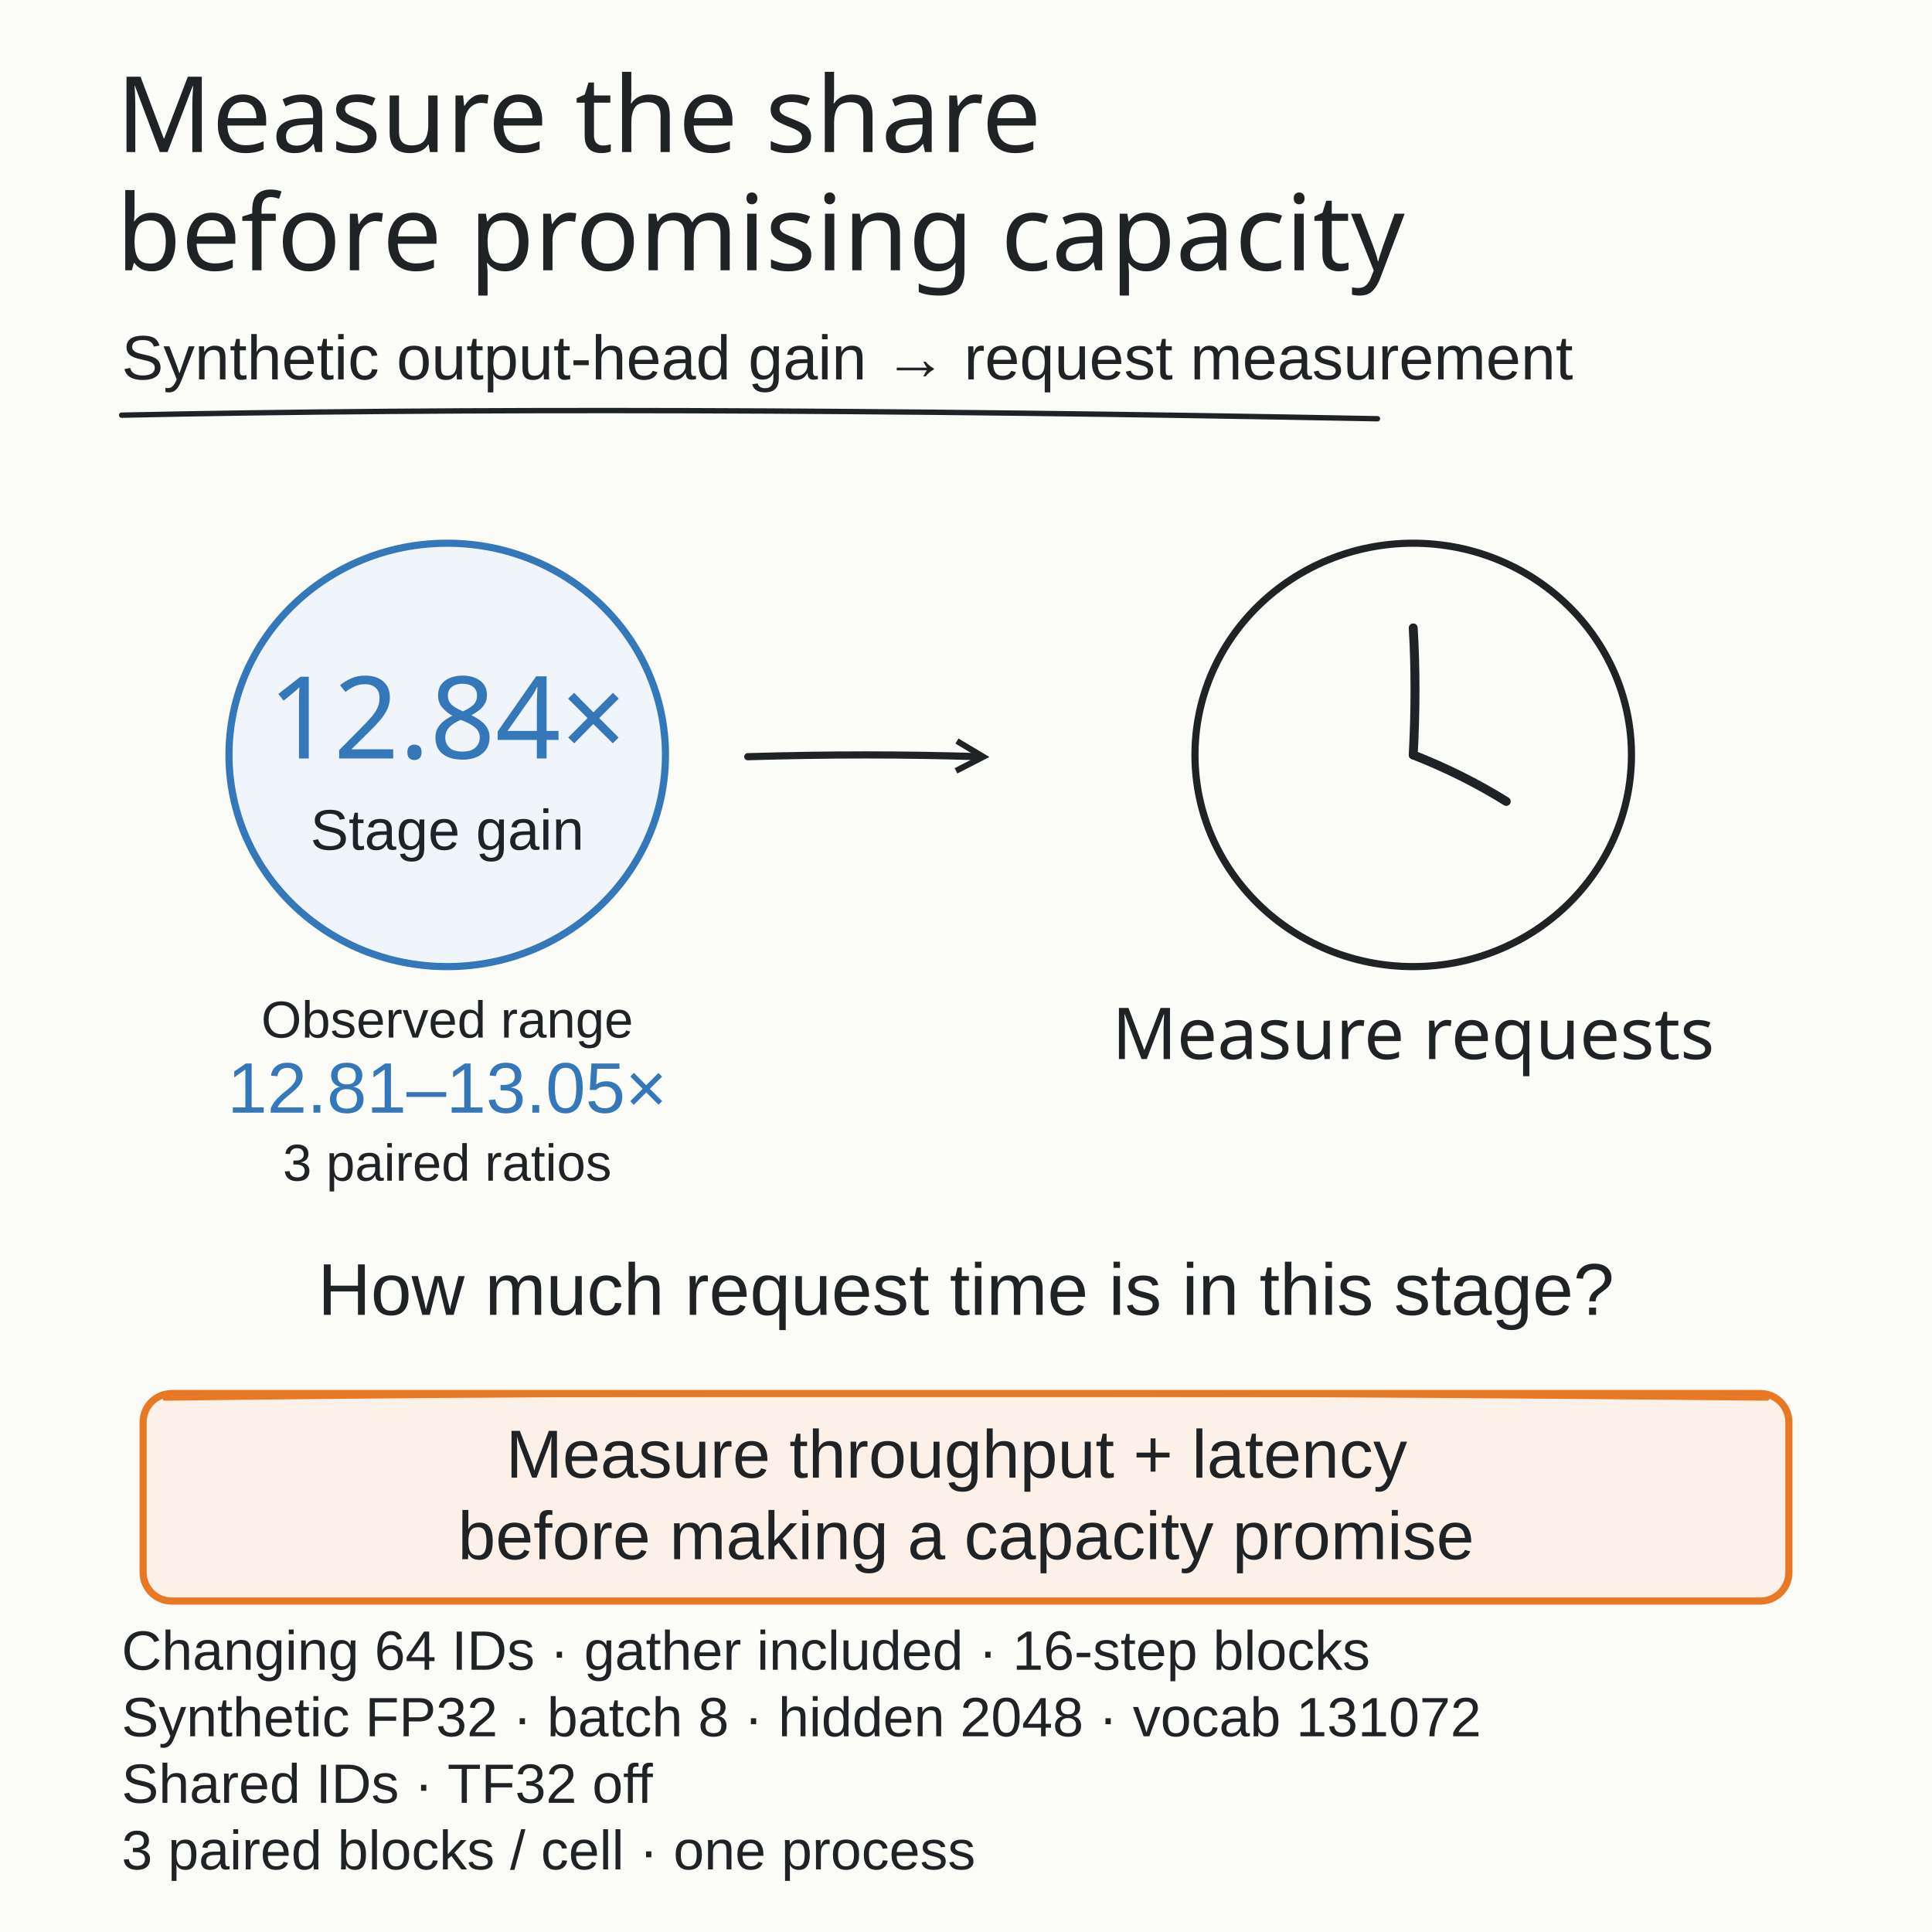
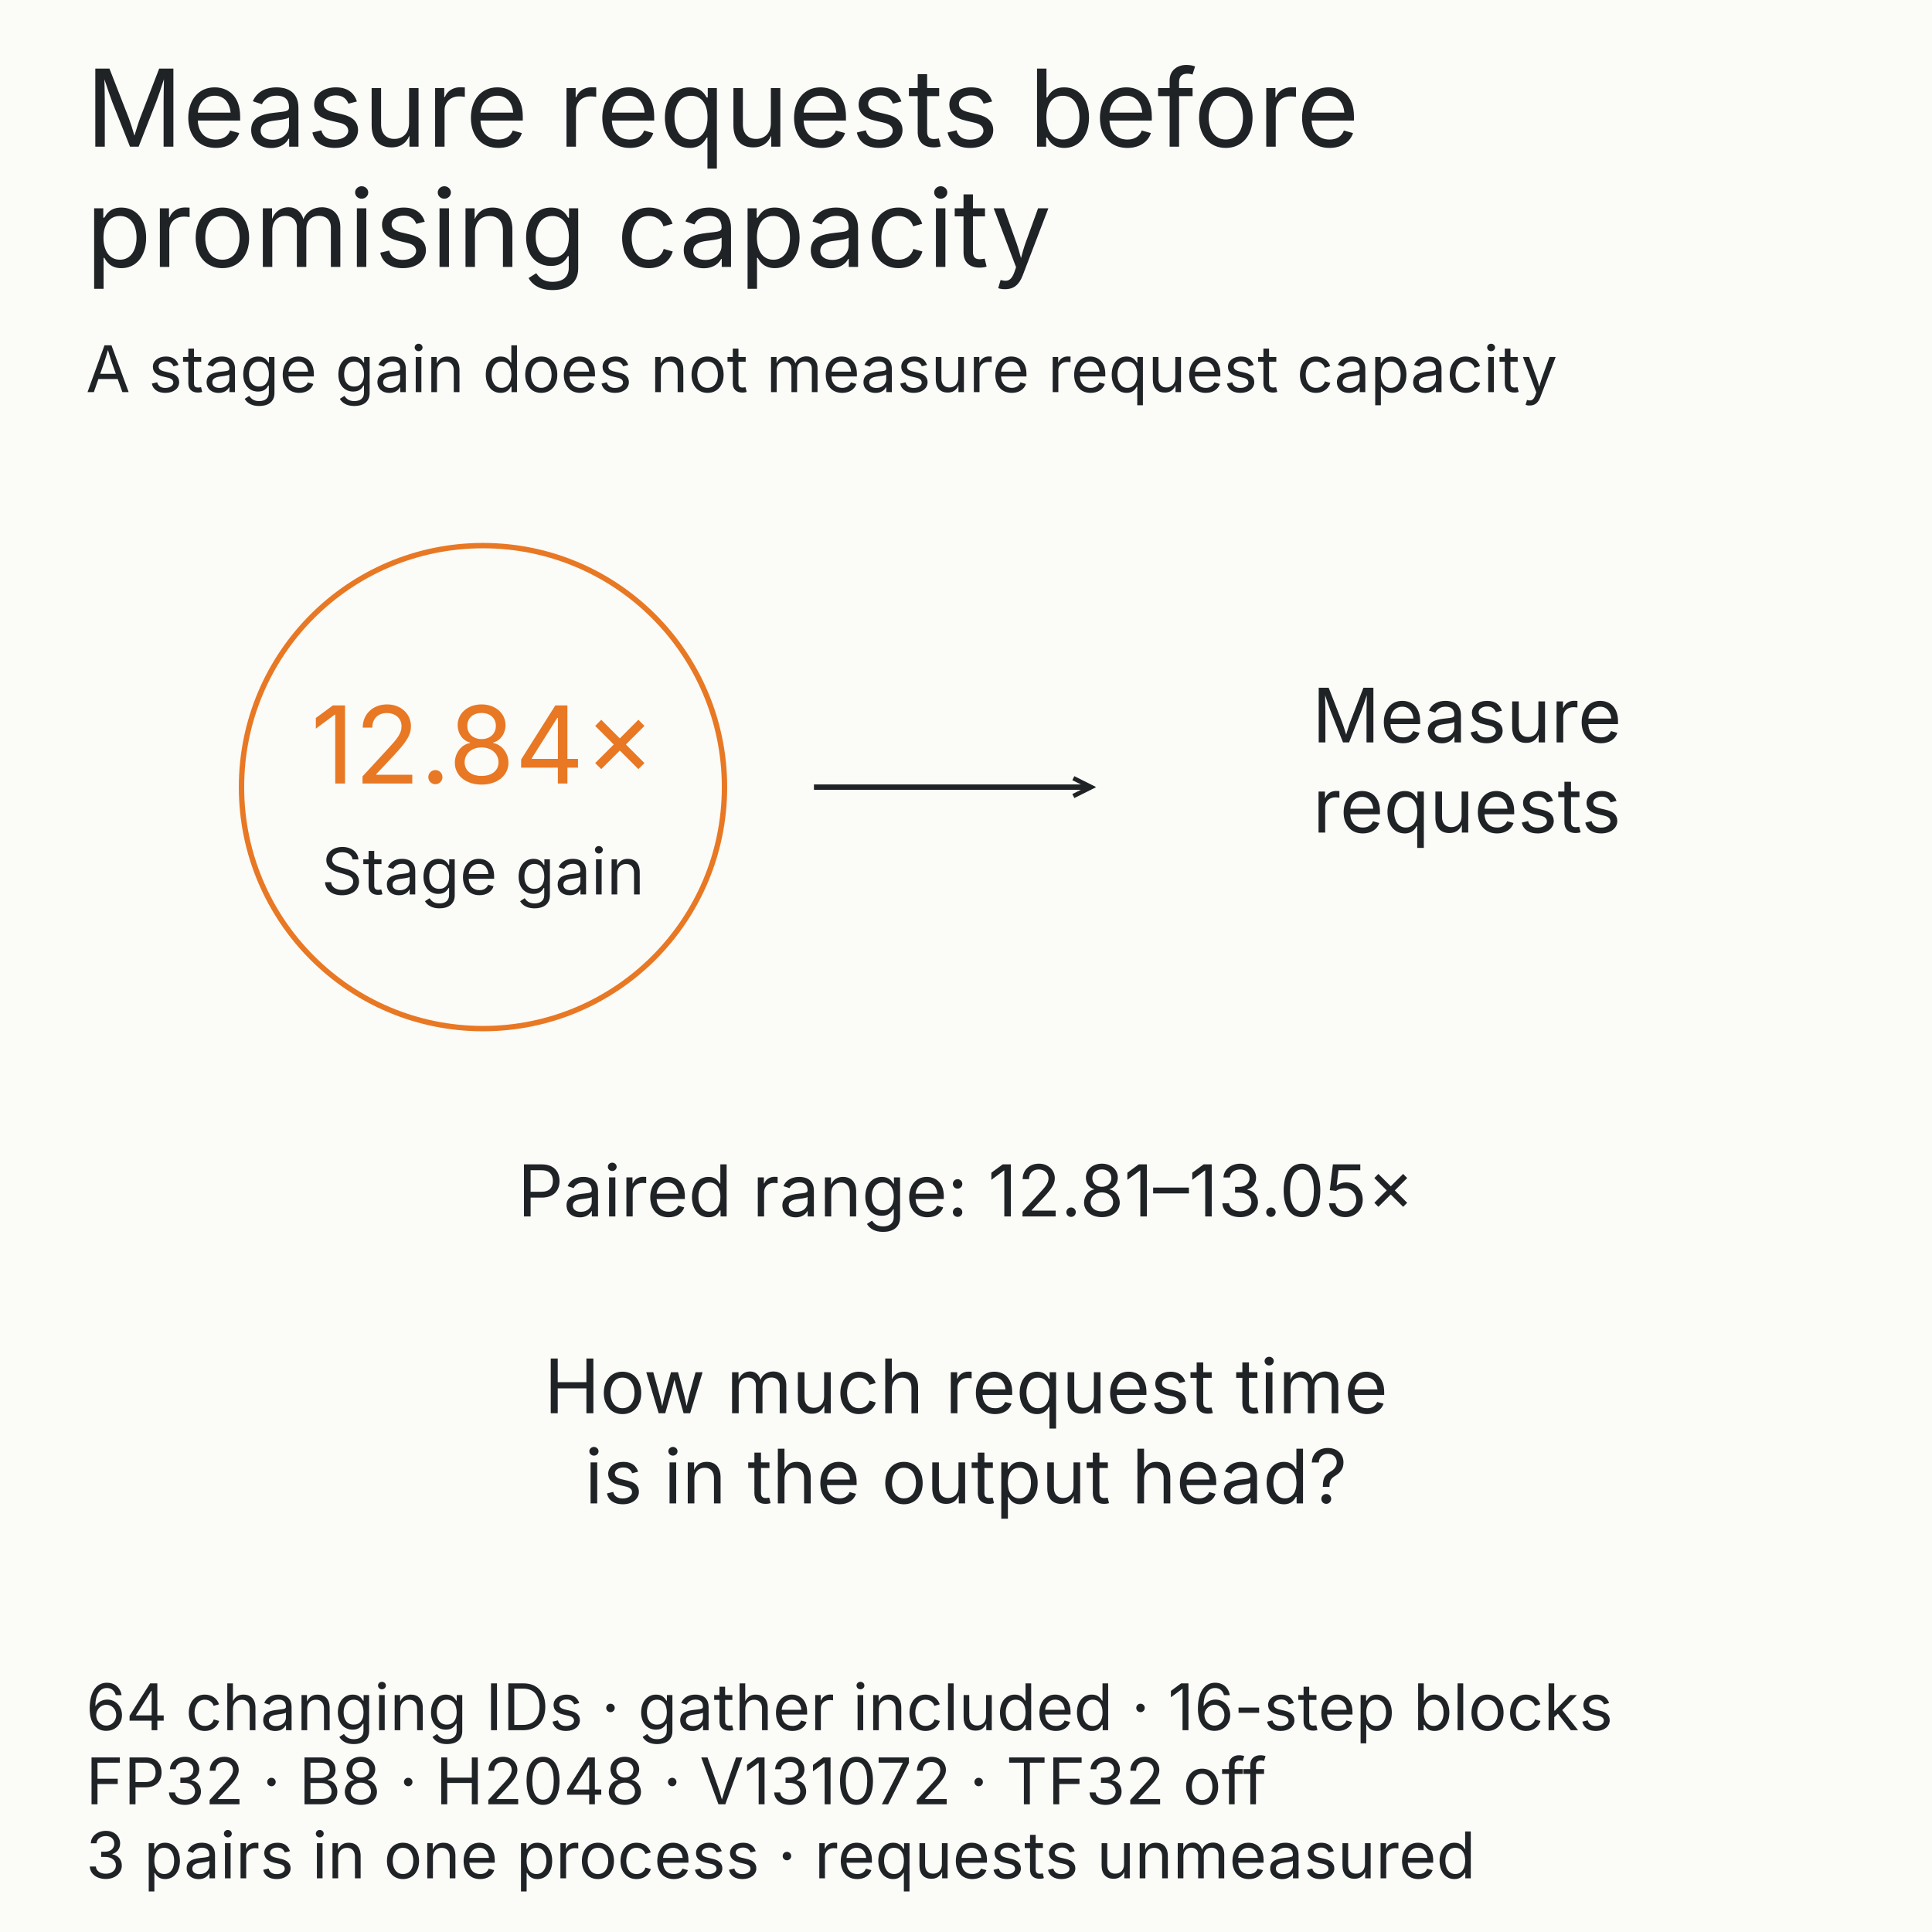
<svg xmlns="http://www.w3.org/2000/svg" width="1080" height="1080" viewBox="0 0 1080 1080">
  <rect width="100%" height="100%" fill="#FBFBF8" />
  <defs>
-     <marker id="arrow" viewBox="0 0 12 12" refX="9" refY="6" markerWidth="5" markerHeight="5" orient="auto">
-       <path d="M1 1 L10 6 L1 11" fill="none" stroke="context-stroke" stroke-width="2" />
+     <marker id="arrow" viewBox="0 0 12 12" refX="10" refY="6" markerWidth="5" markerHeight="5" orient="auto">
+       <path d="M2 2 L10 6 L2 10" fill="none" stroke="context-stroke" stroke-width="2" />
    </marker>
-     <pattern id="hatch" width="18" height="18" patternUnits="userSpaceOnUse">
-       <path d="M-4 18 L18 -4 M8 26 L26 8" stroke="#E87823" stroke-width="2" opacity=".35" />
-     </pattern>
  </defs>
-   <text x="65" y="85" font-family="Bradley Hand" font-size="59" fill="#202326" text-anchor="start" font-weight="normal">
-     <tspan x="65" dy="0">Measure the share</tspan>
-     <tspan x="65" dy="66.08">before promising capacity</tspan>
-   </text>
-   <text x="68" y="212.08" font-family="Arial, Helvetica, sans-serif" font-size="35" fill="#202326" text-anchor="start" font-weight="normal">
-     <tspan x="68" dy="0">Synthetic output-head gain → request measurement</tspan>
-   </text>
-   <path d="M68 232.08 Q350 226.08 770 234.08" fill="none" stroke="#202326" stroke-width="3" stroke-linecap="round" stroke-linejoin="round" />
-   <ellipse cx="250" cy="422" rx="122" ry="118.34" fill="#EFF5FA" stroke="#3478BA" stroke-width="4" />
-   <text x="250" y="424" font-family="Bradley Hand" font-size="64" fill="#3478BA" text-anchor="middle" font-weight="normal">
-     <tspan x="250" dy="0">12.84×</tspan>
-   </text>
-   <text x="250" y="475" font-family="Arial, Helvetica, sans-serif" font-size="32" fill="#202326" text-anchor="middle" font-weight="normal">
-     <tspan x="250" dy="0">Stage gain</tspan>
-   </text>
-   <text x="250" y="580" font-family="Arial, Helvetica, sans-serif" font-size="29" fill="#202326" text-anchor="middle" font-weight="normal">
-     <tspan x="250" dy="0">Observed range</tspan>
-   </text>
-   <text x="250" y="622" font-family="Arial, Helvetica, sans-serif" font-size="40" fill="#3478BA" text-anchor="middle" font-weight="normal">
-     <tspan x="250" dy="0">12.81–13.05×</tspan>
-   </text>
-   <text x="250" y="660" font-family="Arial, Helvetica, sans-serif" font-size="29" fill="#202326" text-anchor="middle" font-weight="normal">
-     <tspan x="250" dy="0">3 paired ratios</tspan>
-   </text>
-   <path d="M418 423 Q485.0 421.0 548 423" fill="none" stroke="#202326" stroke-width="4" stroke-linecap="round" stroke-linejoin="round" marker-end="url(#arrow)" />
-   <ellipse cx="790" cy="422" rx="122" ry="118.34" fill="#FBFBF8" stroke="#202326" stroke-width="4" />
-   <path d="M790 422 Q792.0 384.5 790 351" fill="none" stroke="#202326" stroke-width="5" stroke-linecap="round" stroke-linejoin="round" />
-   <path d="M790 422 Q818.0 433.0 842 448" fill="none" stroke="#202326" stroke-width="5" stroke-linecap="round" stroke-linejoin="round" />
-   <text x="790" y="592" font-family="Bradley Hand" font-size="40" fill="#202326" text-anchor="middle" font-weight="normal">
-     <tspan x="790" dy="0">Measure requests</tspan>
-   </text>
-   <text x="540" y="735" font-family="Arial, Helvetica, sans-serif" font-size="41" fill="#202326" text-anchor="middle" font-weight="normal">
-     <tspan x="540" dy="0">How much request time is in this stage?</tspan>
-   </text>
-   <rect x="80" y="779" width="920" height="116" rx="16" fill="#FCF1E8" stroke="#E87823" stroke-width="4" />
-   <path d="M92 782 Q494.0 777 988 782" fill="none" stroke="#E87823" stroke-width="2" stroke-linecap="round" stroke-linejoin="round" />
-   <text x="540" y="826" font-family="Arial, Helvetica, sans-serif" font-size="38" fill="#202326" text-anchor="middle" font-weight="normal">
-     <tspan x="540" dy="0">Measure throughput + latency</tspan>
-     <tspan x="540" dy="45.6">before making a capacity promise</tspan>
-   </text>
-   <text x="68" y="933.4" font-family="Arial, Helvetica, sans-serif" font-size="31" fill="#202326" text-anchor="start" font-weight="normal">
-     <tspan x="68" dy="0">Changing 64 IDs · gather included · 16-step blocks</tspan>
-     <tspan x="68" dy="37.2">Synthetic FP32 · batch 8 · hidden 2048 · vocab 131072</tspan>
-     <tspan x="68" dy="37.2">Shared IDs · TF32 off</tspan>
-     <tspan x="68" dy="37.2">3 paired blocks / cell · one process</tspan>
-   </text>
+   <text x="48" y="82.0" font-family="Inter" font-size="60" font-weight="400" font-style="normal" fill="#202326" text-anchor="start">Measure requests before</text>
+   <text x="48" y="149.2" font-family="Inter" font-size="60" font-weight="400" font-style="normal" fill="#202326" text-anchor="start">promising capacity</text>
+   <text x="48" y="219.2" font-family="Inter" font-size="36" font-weight="400" font-style="normal" fill="#202326" text-anchor="start">A stage gain does not measure request capacity</text>
+   <circle cx="270" cy="440" r="135" fill="none" stroke="#E87823" stroke-width="3" />
+   <text x="270" y="438.0" font-family="Inter" font-size="60" font-weight="400" font-style="normal" fill="#E87823" text-anchor="middle">12.84×</text>
+   <text x="270" y="500.0" font-family="Inter" font-size="36" font-weight="400" font-style="normal" fill="#202326" text-anchor="middle">Stage gain</text>
+   <line x1="455" y1="440" x2="610" y2="440" stroke="#202326" stroke-width="3" marker-end="url(#arrow)" />
+   <text x="820" y="415.0" font-family="Inter" font-size="42" font-weight="400" font-style="normal" fill="#202326" text-anchor="middle">Measure</text>
+   <text x="820" y="465.4" font-family="Inter" font-size="42" font-weight="400" font-style="normal" fill="#202326" text-anchor="middle">requests</text>
+   <text x="540" y="680.0" font-family="Inter" font-size="40" font-weight="400" font-style="normal" fill="#202326" text-anchor="middle">Paired range: 12.81–13.05×</text>
+   <text x="540" y="790.0" font-family="Inter" font-size="42" font-weight="400" font-style="normal" fill="#202326" text-anchor="middle">How much request time</text>
+   <text x="540" y="840.4" font-family="Inter" font-size="42" font-weight="400" font-style="normal" fill="#202326" text-anchor="middle">is in the output head?</text>
+   <text x="48" y="967.2" font-family="Inter" font-size="36" font-weight="400" font-style="normal" fill="#202326" text-anchor="start">64 changing IDs · gather included · 16-step blocks</text>
+   <text x="48" y="1008.6" font-family="Inter" font-size="36" font-weight="400" font-style="normal" fill="#202326" text-anchor="start">FP32 · B8 · H2048 · V131072 · TF32 off</text>
+   <text x="48" y="1050.0" font-family="Inter" font-size="36" font-weight="400" font-style="normal" fill="#202326" text-anchor="start">3 pairs in one process · requests unmeasured</text>
</svg>
